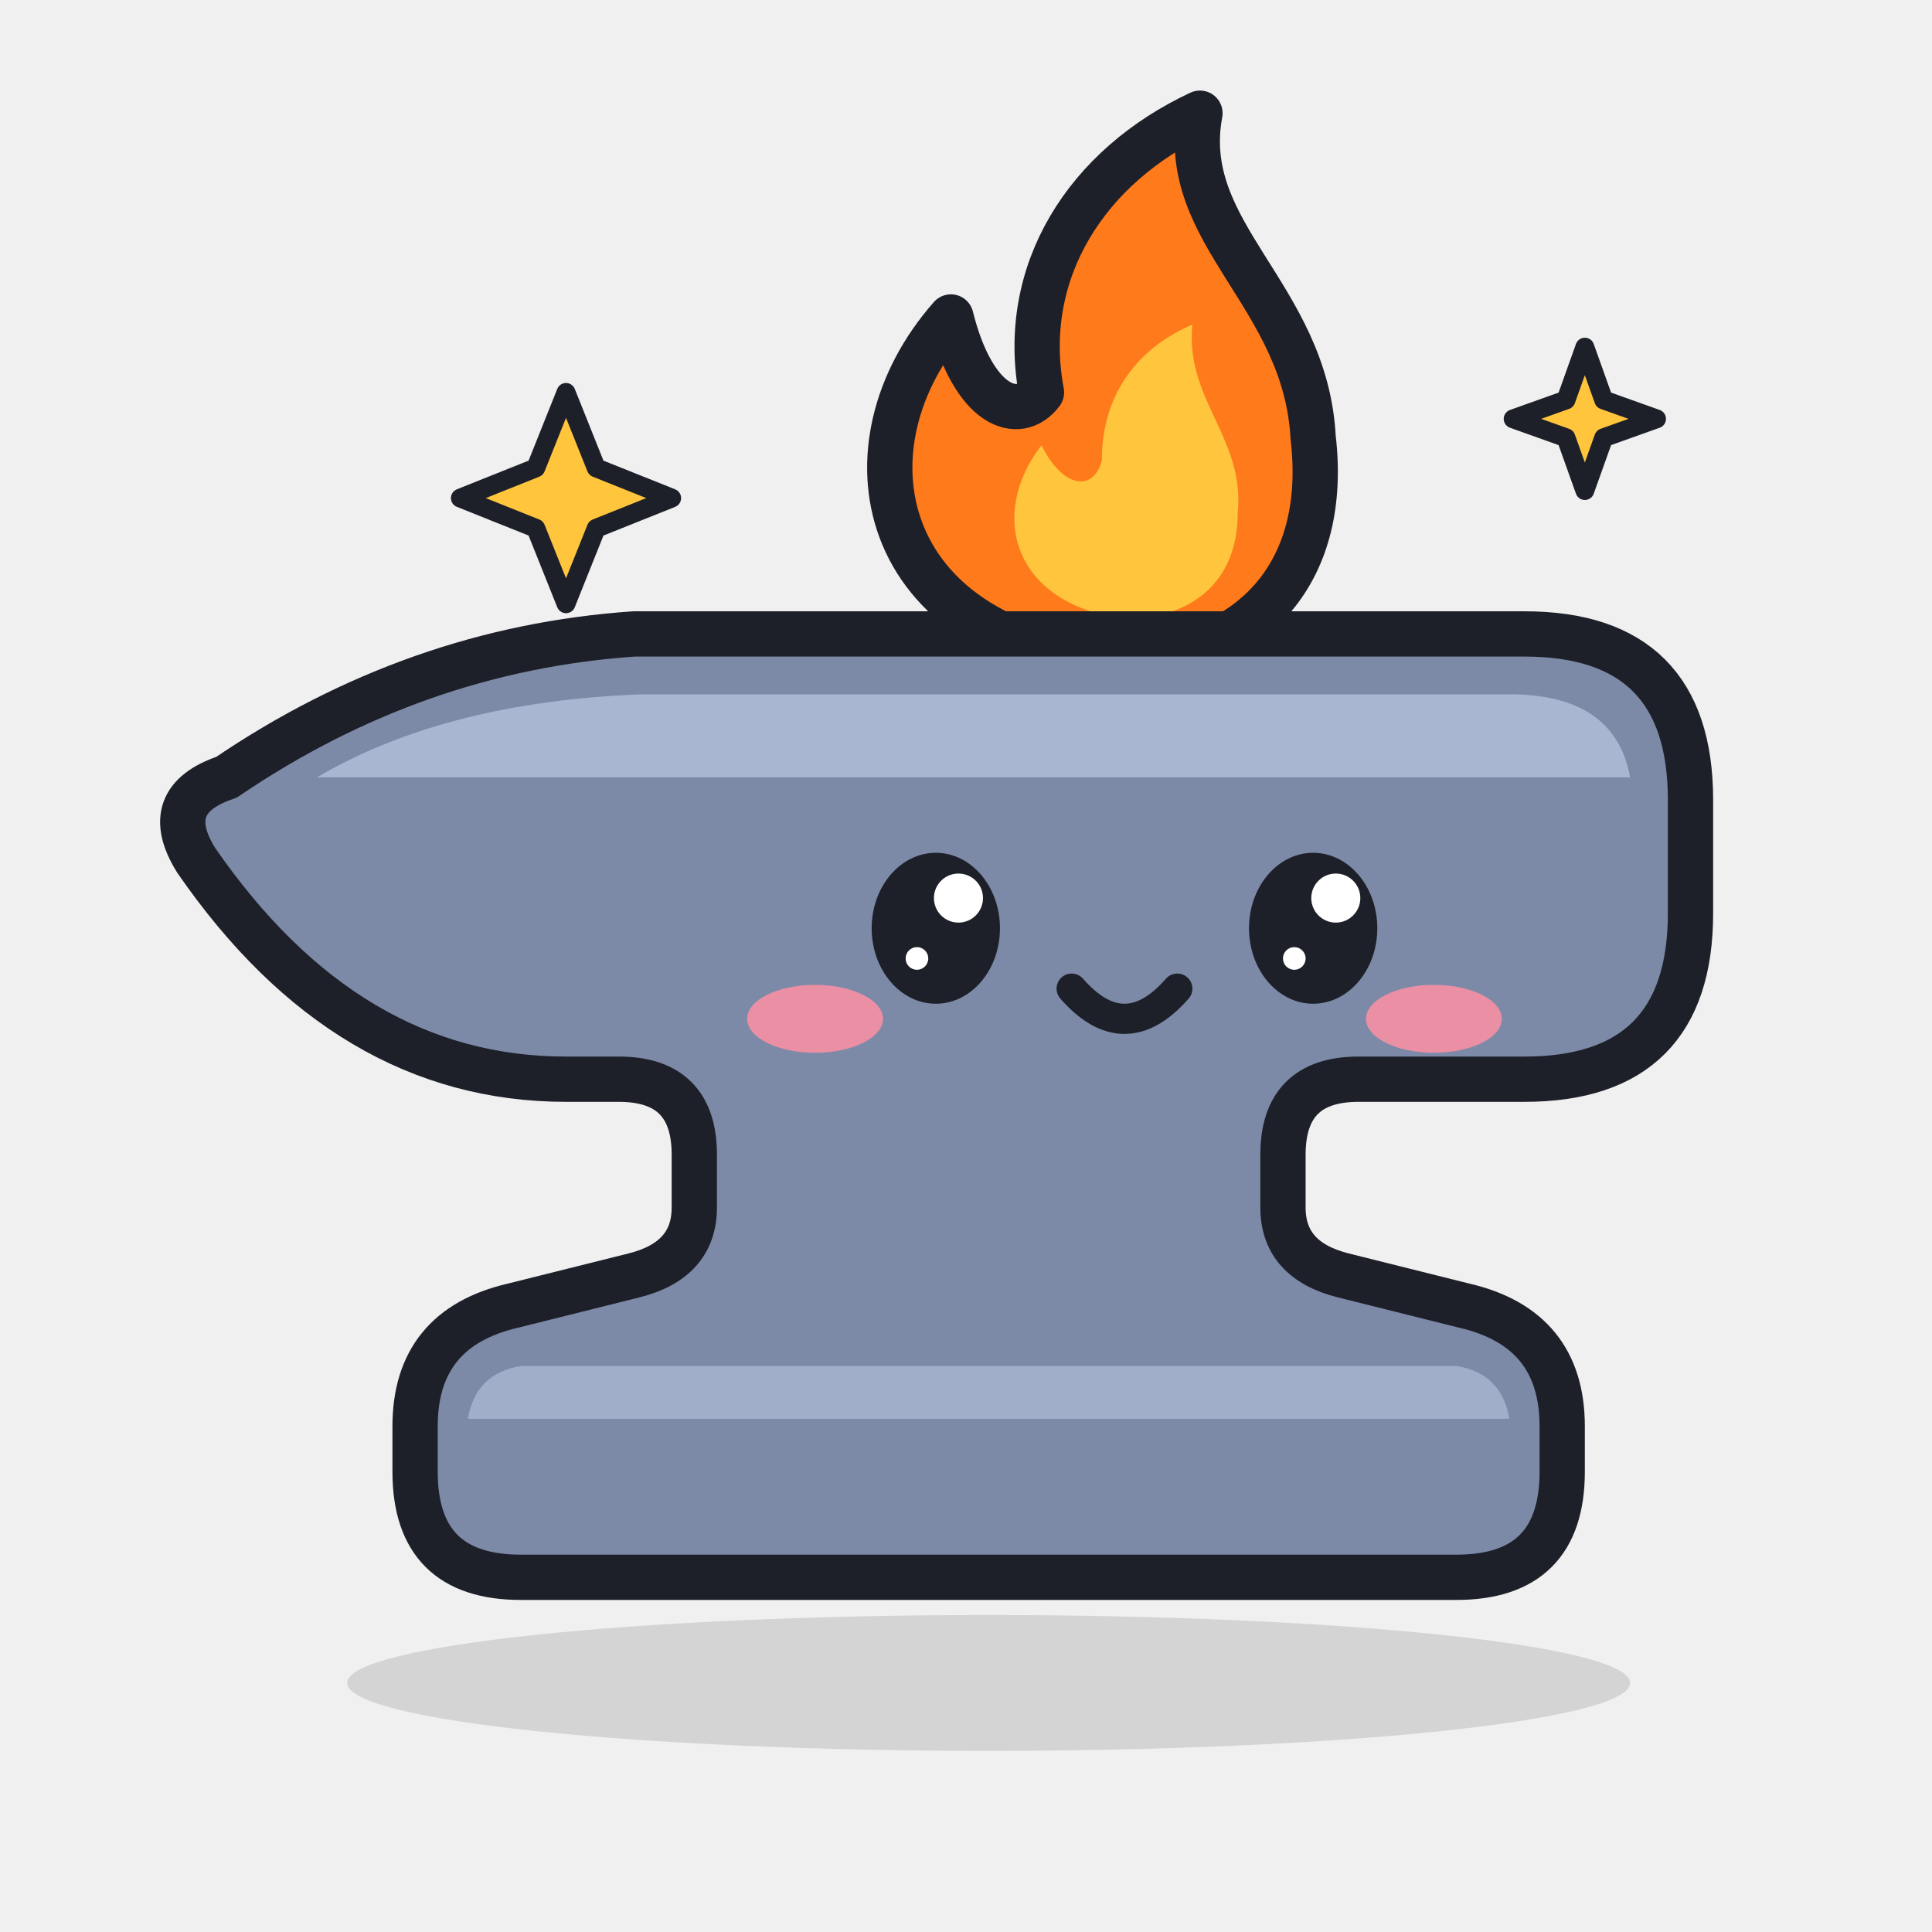
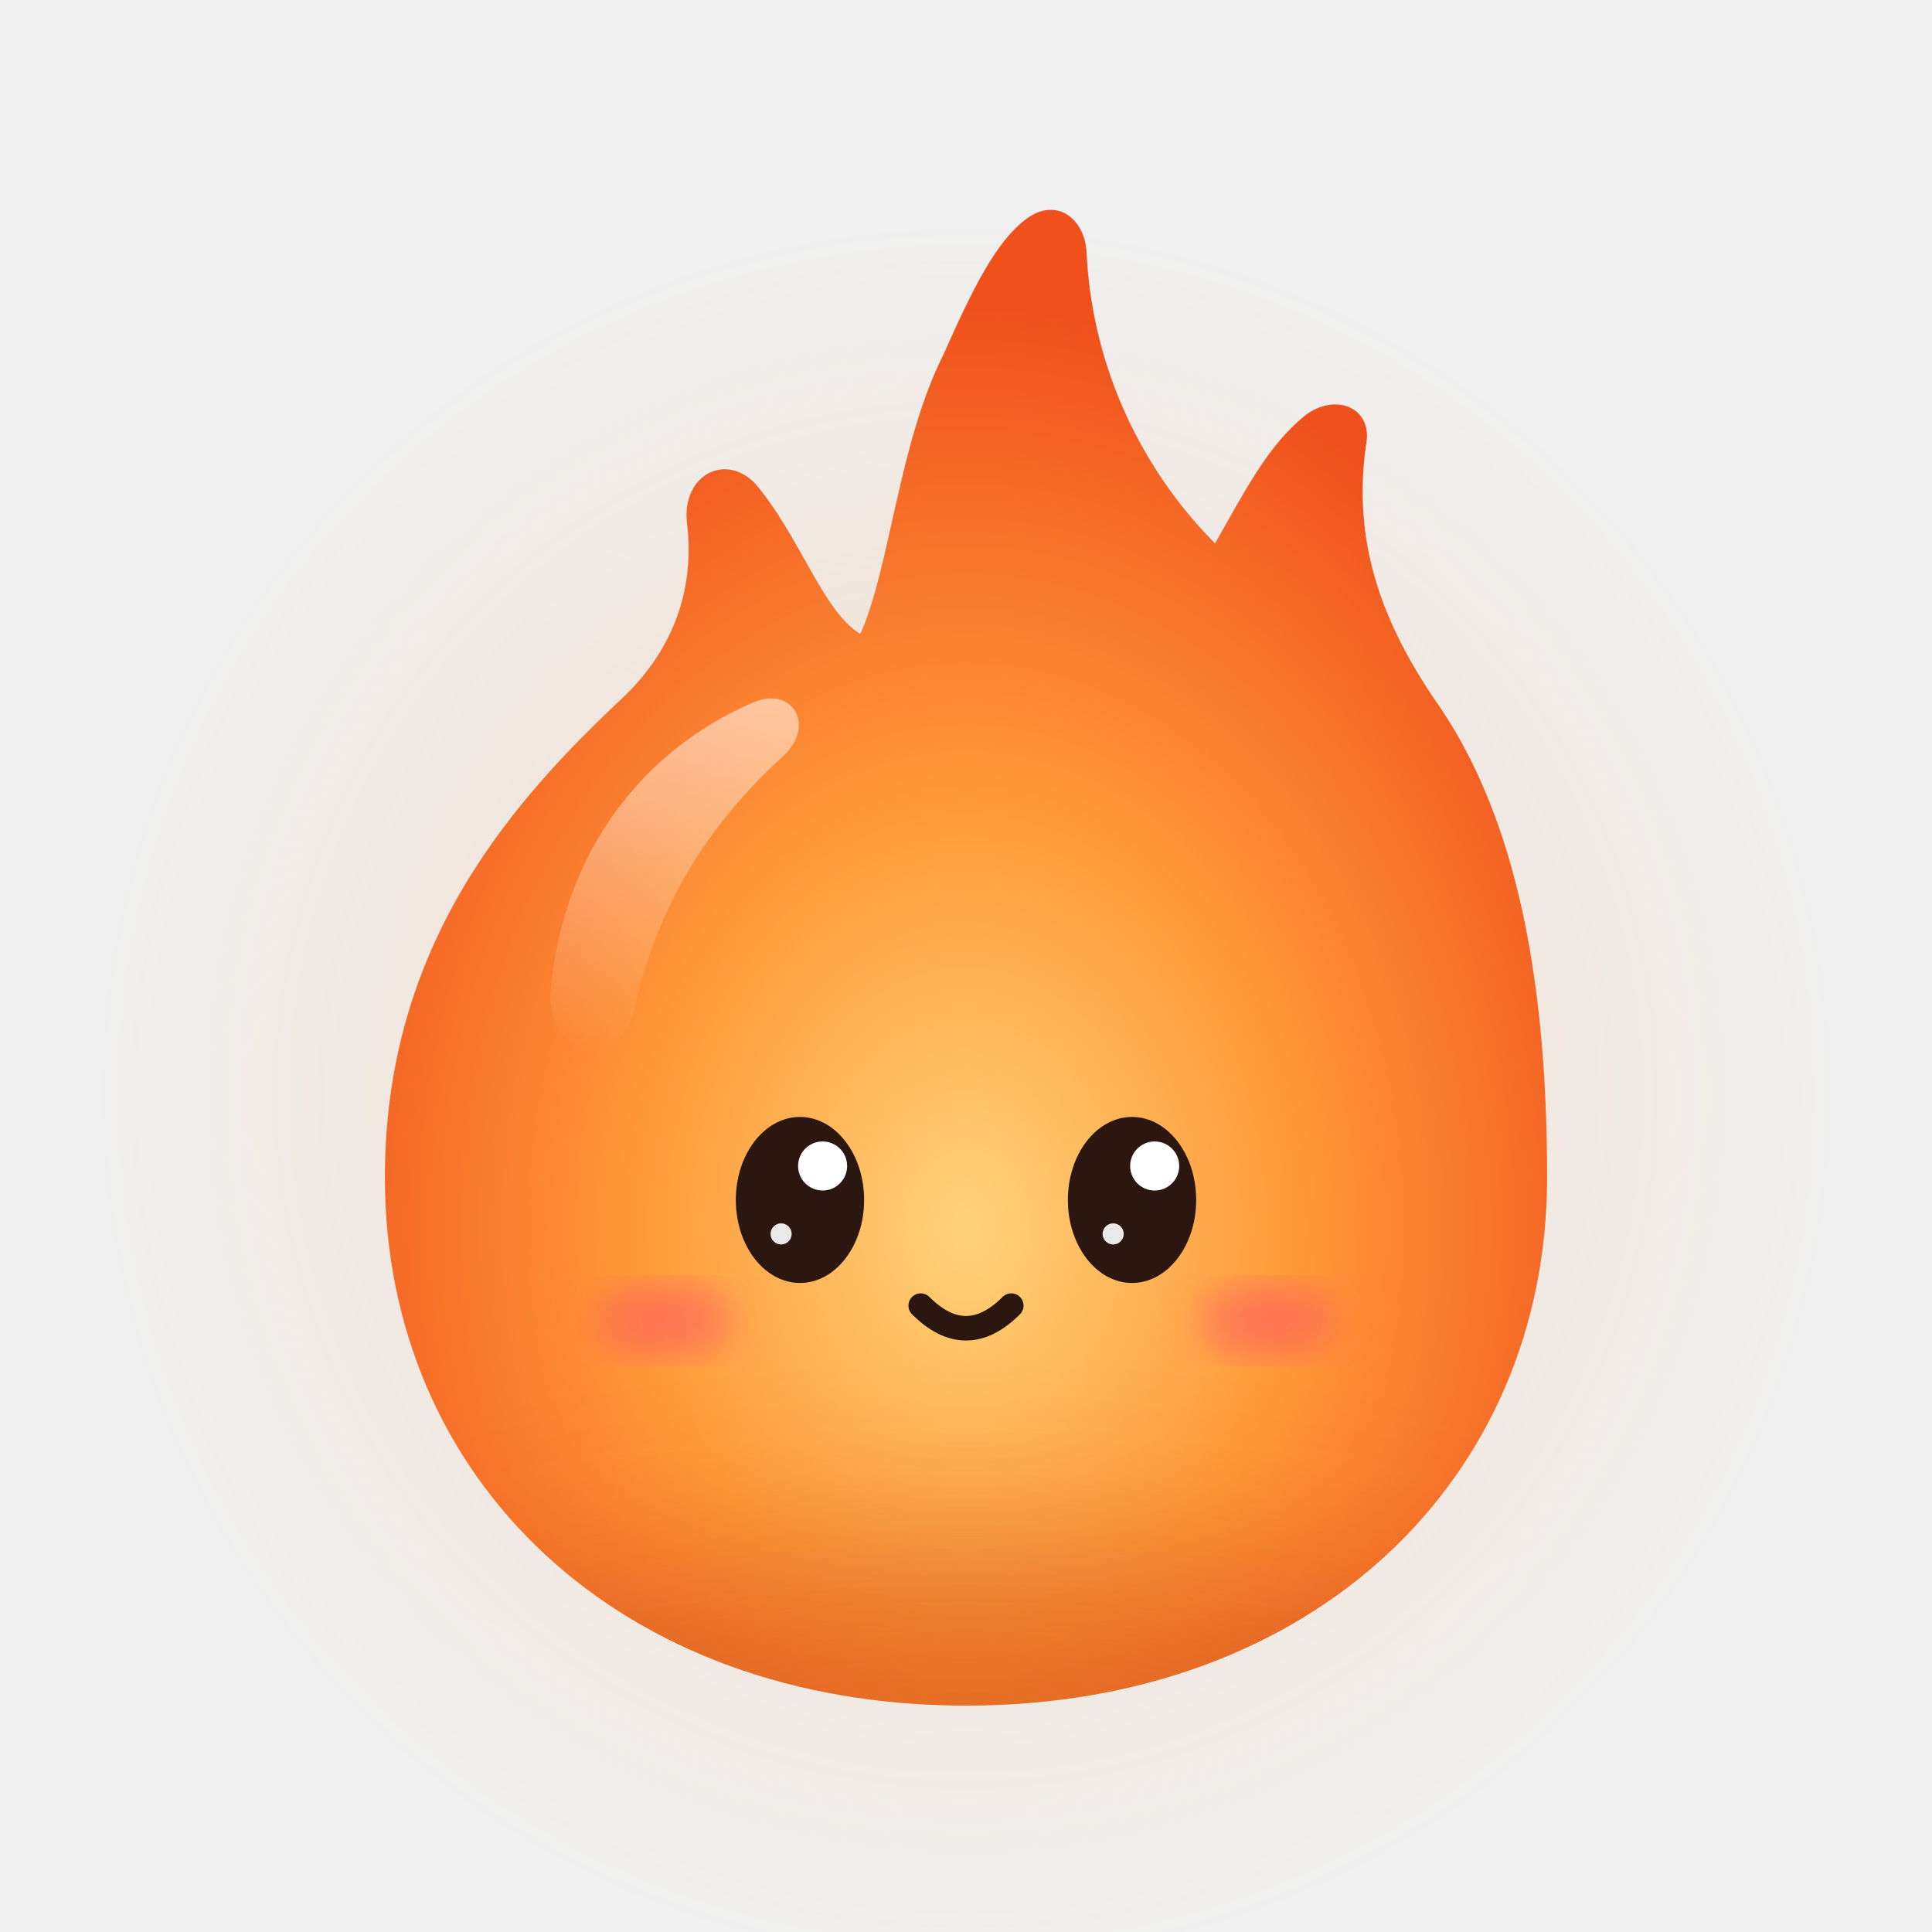
<svg xmlns="http://www.w3.org/2000/svg" viewBox="0 0 512 512" width="512" height="512">
-   <ellipse cx="262" cy="446" rx="170" ry="18" fill="#000" opacity="0.12" />
-   <g stroke="#1E2029" stroke-width="12" stroke-linejoin="round">
-     <path d="M296 176 C232 170 222 118 252 84 C258 108 270 112 276 104 C270 72 288 44 318 30 C312 62 346 78 348 116 C352 150 334 174 296 176 Z" fill="#FF7A1A" />
+   <defs>
+     <radialGradient id="body" cx="0.5" cy="0.68" r="0.62">
+       <stop offset="0" stop-color="#FFD37A" />
+       <stop offset="0.45" stop-color="#FF9A3A" />
+       <stop offset="1" stop-color="#F0501C" />
+     </radialGradient>
+     <radialGradient id="halo" cx="0.5" cy="0.5" r="0.5">
+       <stop offset="0" stop-color="#FF8A2B" stop-opacity="0.22" />
+       <stop offset="1" stop-color="#FF8A2B" stop-opacity="0" />
+     </radialGradient>
+     <linearGradient id="shine" x1="0" y1="0" x2="0" y2="1">
+       <stop offset="0" stop-color="#fff" stop-opacity="0.55" />
+       <stop offset="1" stop-color="#fff" stop-opacity="0" />
+     </linearGradient>
+     <filter id="wide" x="-50%" y="-50%" width="200%" height="200%">
+       <feGaussianBlur stdDeviation="22" />
+     </filter>
+     <filter id="blur">
+       <feGaussianBlur stdDeviation="5" />
+     </filter>
+     <path id="shape" d="M256 452 C164 452 102 392 102 312 C102 250 136 212 166 184 C180 170 184 154 182 138 C181 126 192 120 200 128 C212 142 218 162 228 168 C236 150 238 118 250 94 C258 76 264 64 272 58 C280 52 288 58 288 68 C290 102 306 128 322 144 C330 130 336 118 346 110 C354 104 364 108 362 118 C358 146 368 168 382 188 C402 218 410 260 410 312 C410 392 348 452 256 452 Z" />
+     <clipPath id="clip">
+       <use href="#shape" />
+     </clipPath>
+   </defs>
+   <circle cx="256" cy="290" r="230" fill="url(#halo)" />
+   <use href="#shape" fill="url(#body)" />
+   <g clip-path="url(#clip)">
+     <ellipse cx="256" cy="500" rx="230" ry="90" fill="#C2380F" opacity="0.4" filter="url(#wide)" />
+     <path d="M146 262 C150 220 176 196 200 186 C210 182 216 192 208 200 C188 218 174 240 168 268 C164 284 144 280 146 262 Z" fill="url(#shine)" />
  </g>
-   <path d="M298 164 C268 160 262 136 276 118 C282 130 290 130 292 122 C292 104 302 92 316 86 C314 106 330 116 328 136 C328 154 316 164 298 164 Z" fill="#FFC53D" />
-   <path d="M168 168 H404 Q448 168 448 212 V242 Q448 286 404 286 H360 Q340 286 340 306 V320 Q340 334 356 338 L388 346 Q414 352 414 378 V390 Q414 418 386 418 H138 Q110 418 110 390 V378 Q110 352 136 346 L168 338 Q184 334 184 320 V306 Q184 286 164 286 H150 Q92 286 52 228 Q42 212 60 206 Q110 172 168 168 Z" fill="#7C8AA8" stroke="#1E2029" stroke-width="12" stroke-linejoin="round" />
-   <path d="M170 184 H400 Q428 184 432 206 H84 Q118 186 170 184 Z" fill="#A9B6D1" />
-   <path d="M138 362 H386 Q398 364 400 376 H124 Q126 364 138 362 Z" fill="#A9B6D1" opacity="0.8" />
-   <ellipse cx="248" cy="246" rx="17" ry="20" fill="#1E2029" />
-   <ellipse cx="348" cy="246" rx="17" ry="20" fill="#1E2029" />
-   <circle cx="254" cy="238" r="6.5" fill="#fff" />
-   <circle cx="354" cy="238" r="6.5" fill="#fff" />
-   <circle cx="243" cy="254" r="3" fill="#fff" />
-   <circle cx="343" cy="254" r="3" fill="#fff" />
-   <ellipse cx="216" cy="270" rx="18" ry="9" fill="#FF8FA3" opacity="0.85" />
-   <ellipse cx="380" cy="270" rx="18" ry="9" fill="#FF8FA3" opacity="0.85" />
-   <path d="M284 262 Q298 278 312 262" fill="none" stroke="#1E2029" stroke-width="8" stroke-linecap="round" />
-   <g fill="#FFC53D" stroke="#1E2029" stroke-width="5" stroke-linejoin="round">
-     <path d="M150 104 L158 124 L178 132 L158 140 L150 160 L142 140 L122 132 L142 124 Z" />
-     <path d="M420 92 L425 106 L439 111 L425 116 L420 130 L415 116 L401 111 L415 106 Z" />
+   <ellipse cx="212" cy="318" rx="17" ry="22" fill="#2B1610" />
+   <ellipse cx="300" cy="318" rx="17" ry="22" fill="#2B1610" />
+   <circle cx="218" cy="309" r="6.5" fill="#fff" />
+   <circle cx="306" cy="309" r="6.5" fill="#fff" />
+   <circle cx="207" cy="327" r="2.8" fill="#fff" opacity="0.9" />
+   <circle cx="295" cy="327" r="2.8" fill="#fff" opacity="0.9" />
+   <path d="M244 346 Q256 358 268 346" fill="none" stroke="#2B1610" stroke-width="6.5" stroke-linecap="round" />
+   <g filter="url(#blur)" fill="#FF4F6A" opacity="0.5">
+     <ellipse cx="176" cy="350" rx="18" ry="10" />
+     <ellipse cx="336" cy="350" rx="18" ry="10" />
  </g>
</svg>
